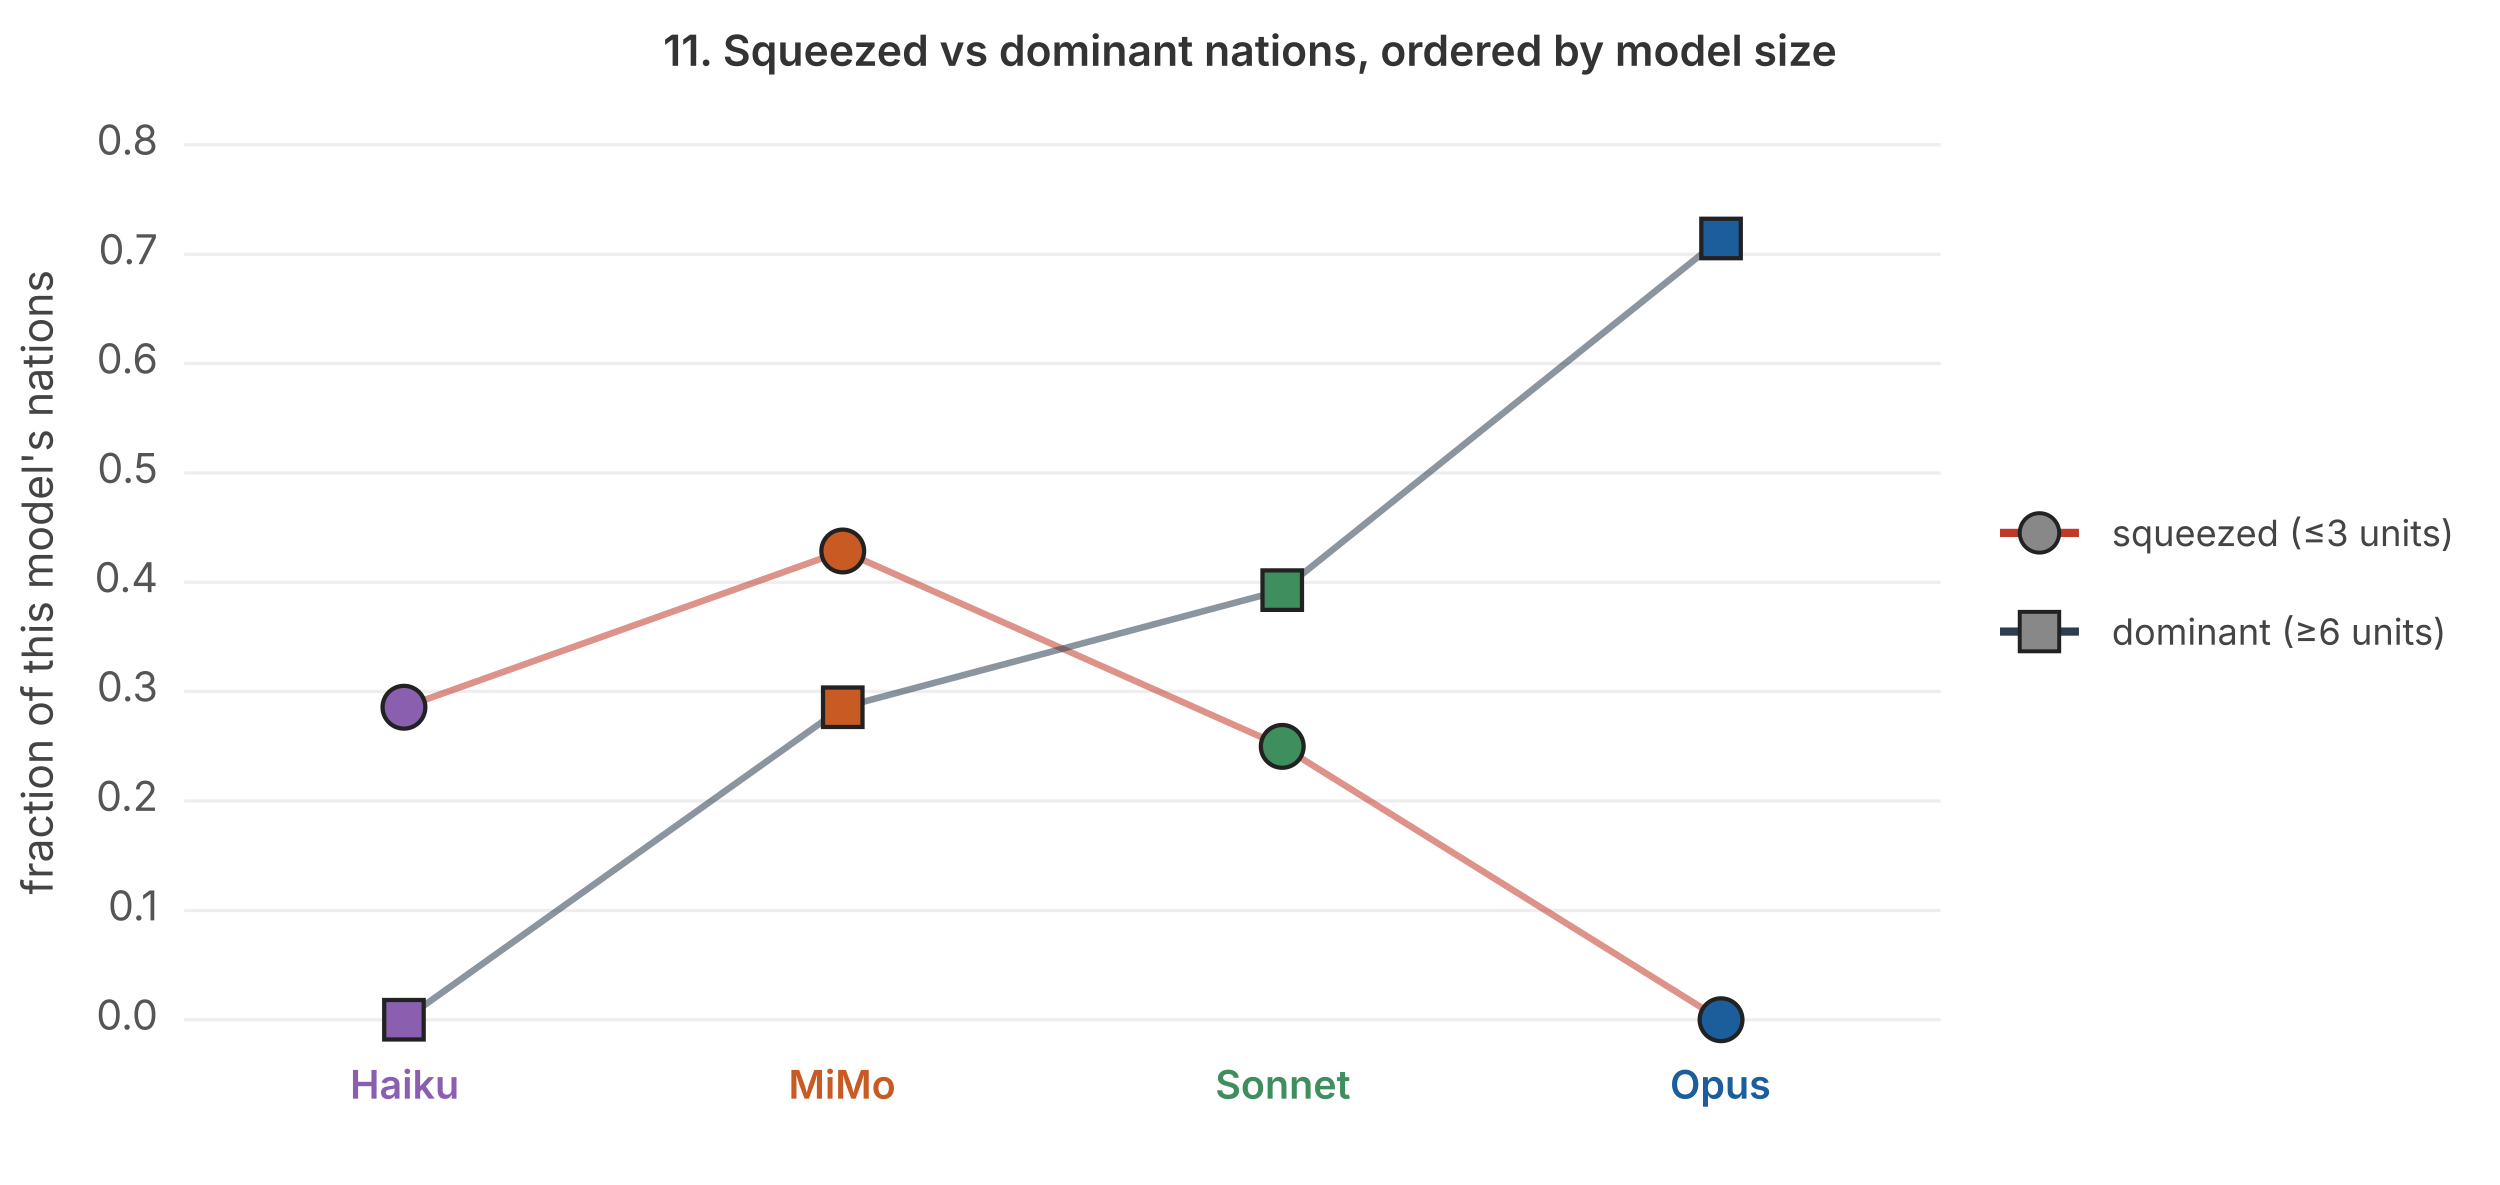
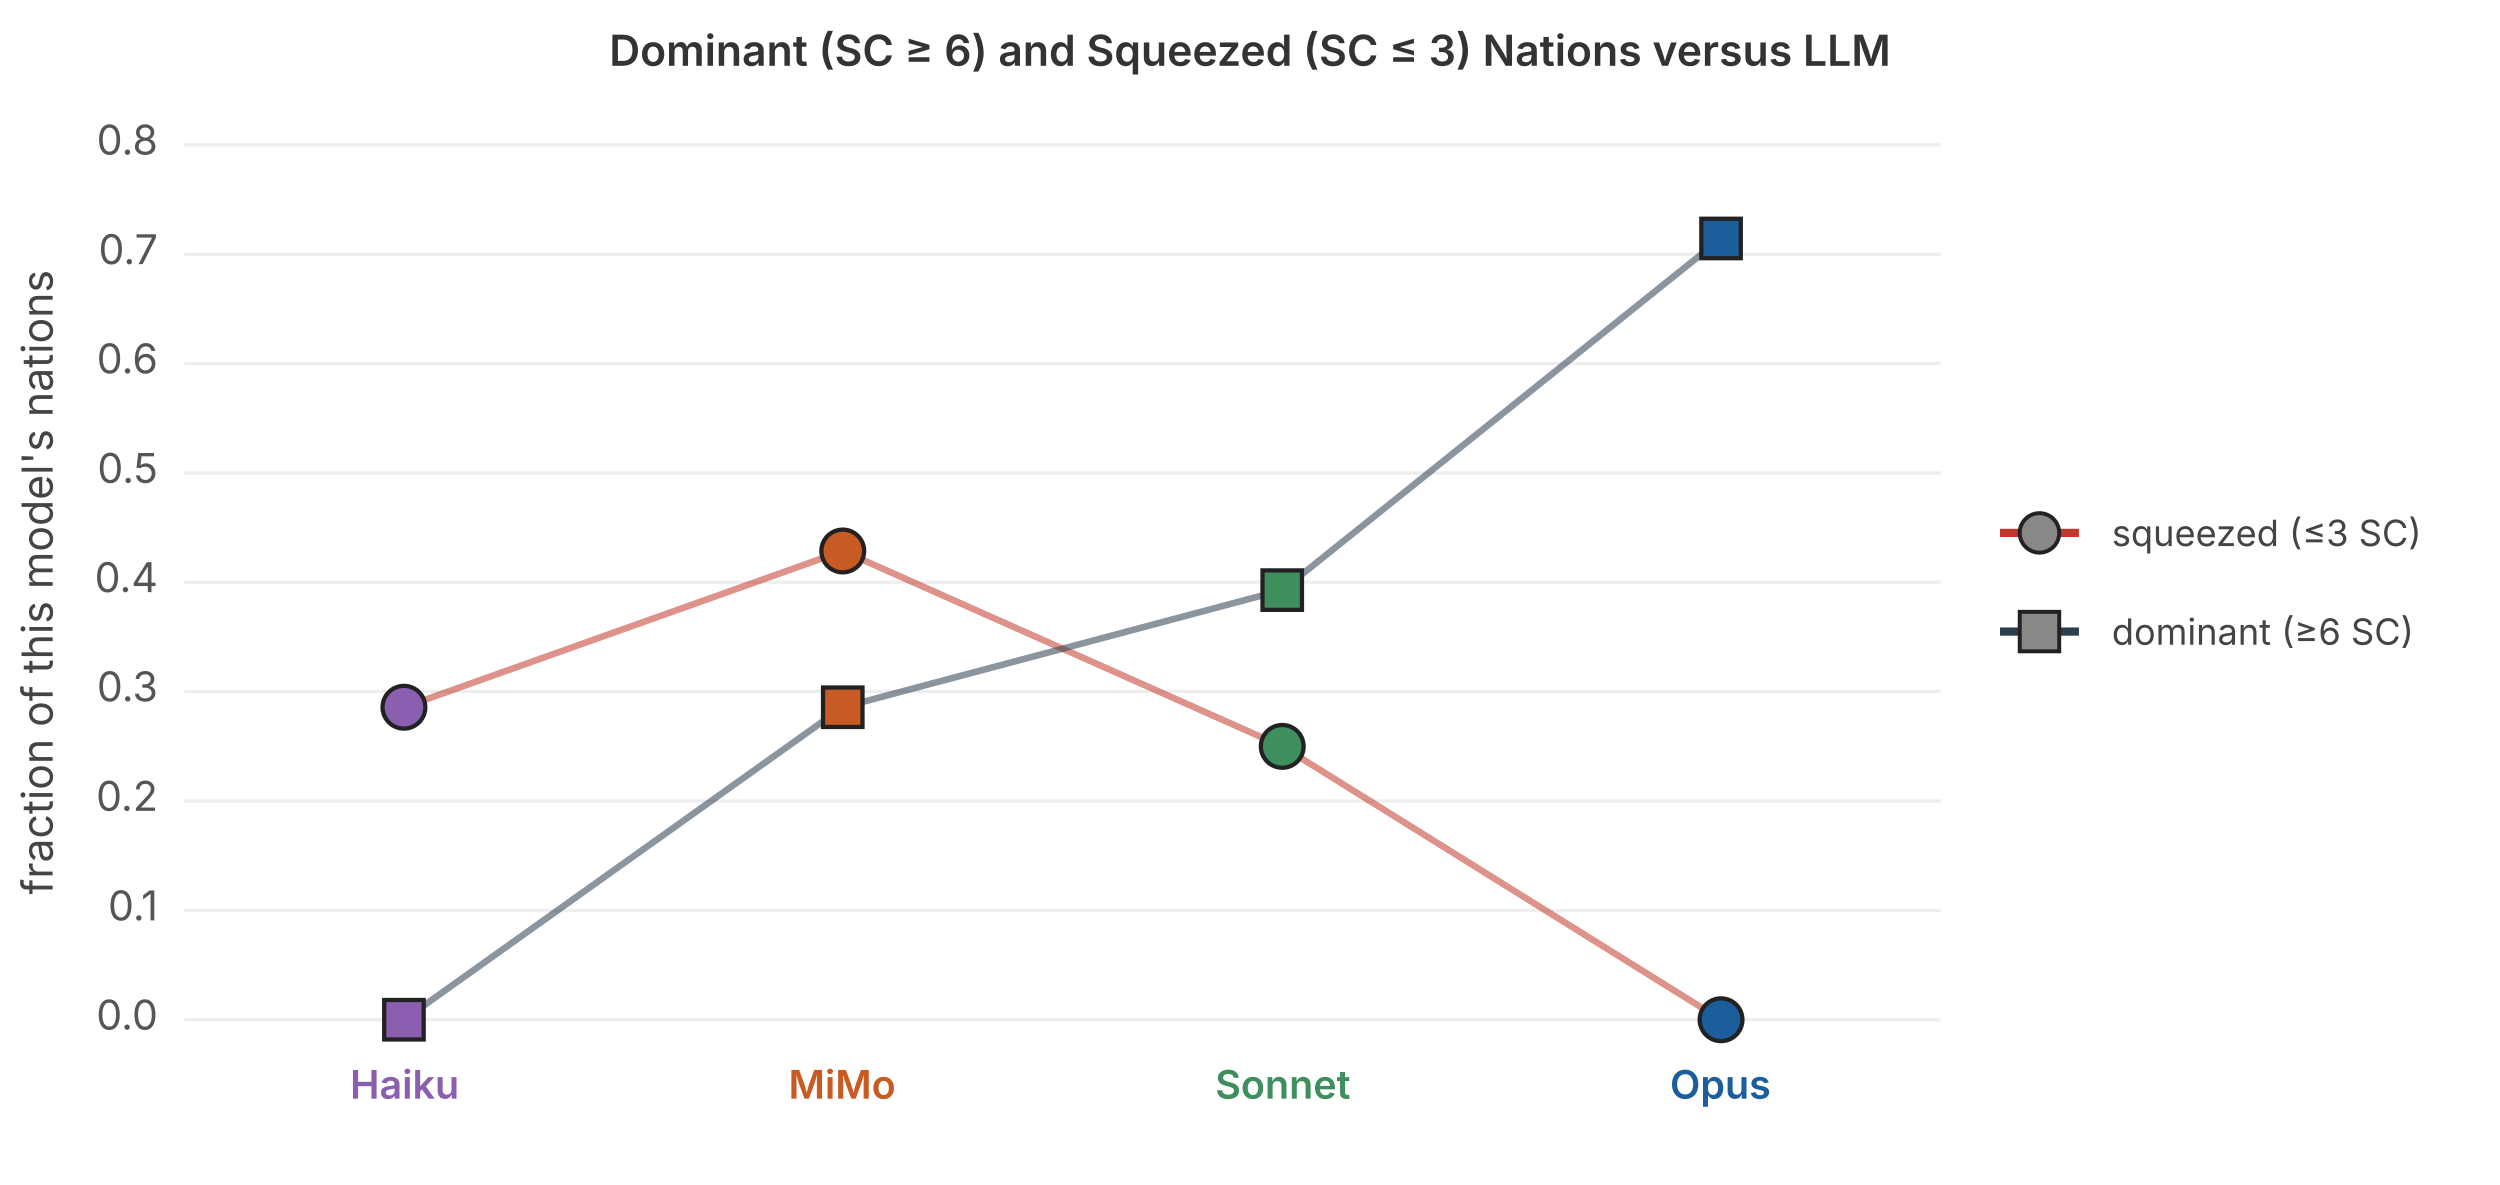
<svg xmlns="http://www.w3.org/2000/svg" viewBox="0 0 760 360" font-family="-apple-system, system-ui, sans-serif" width="760" height="360">
-   <text x="380" y="20" text-anchor="middle" font-size="13" font-weight="600" fill="#333">11. Squeezed vs dominant nations, ordered by model size</text>
+   <text x="380" y="20" text-anchor="middle" font-size="13" font-weight="600" fill="#333">Dominant (SC ≥ 6) and Squeezed (SC ≤ 3) Nations versus LLM</text>
  <line x1="56" y1="310.0" x2="590" y2="310.0" stroke="#eee" stroke-width="1" />
  <text x="48" y="313.0" text-anchor="end" font-size="12.5" fill="#555">0.0</text>
  <line x1="56" y1="276.8" x2="590" y2="276.8" stroke="#eee" stroke-width="1" />
  <text x="48" y="279.8" text-anchor="end" font-size="12.5" fill="#555">0.1</text>
  <line x1="56" y1="243.5" x2="590" y2="243.5" stroke="#eee" stroke-width="1" />
  <text x="48" y="246.5" text-anchor="end" font-size="12.5" fill="#555">0.2</text>
  <line x1="56" y1="210.2" x2="590" y2="210.2" stroke="#eee" stroke-width="1" />
  <text x="48" y="213.2" text-anchor="end" font-size="12.5" fill="#555">0.3</text>
  <line x1="56" y1="177.0" x2="590" y2="177.0" stroke="#eee" stroke-width="1" />
  <text x="48" y="180.0" text-anchor="end" font-size="12.5" fill="#555">0.4</text>
  <line x1="56" y1="143.8" x2="590" y2="143.8" stroke="#eee" stroke-width="1" />
  <text x="48" y="146.8" text-anchor="end" font-size="12.5" fill="#555">0.5</text>
  <line x1="56" y1="110.5" x2="590" y2="110.5" stroke="#eee" stroke-width="1" />
  <text x="48" y="113.5" text-anchor="end" font-size="12.5" fill="#555">0.6</text>
  <line x1="56" y1="77.3" x2="590" y2="77.3" stroke="#eee" stroke-width="1" />
  <text x="48" y="80.3" text-anchor="end" font-size="12.5" fill="#555">0.7</text>
  <line x1="56" y1="44.0" x2="590" y2="44.0" stroke="#eee" stroke-width="1" />
  <text x="48" y="47.0" text-anchor="end" font-size="12.5" fill="#555">0.8</text>
  <text x="16" y="177" font-size="13" fill="#444" transform="rotate(-90 16 177)" text-anchor="middle">fraction of this model's nations</text>
  <polyline points="122.8,215.0 256.2,167.5 389.8,226.9 523.2,310.0" fill="none" stroke="#c0392b" stroke-width="2" stroke-opacity="0.55" />
  <polyline points="122.8,310.0 256.2,215.0 389.8,179.4 523.2,72.5" fill="none" stroke="#2c3e50" stroke-width="2" stroke-opacity="0.55" />
  <circle cx="122.8" cy="215.0" r="6.5" fill="#8a5fb0" stroke="#222" stroke-width="1.3" />
  <circle cx="256.2" cy="167.5" r="6.5" fill="#c85a23" stroke="#222" stroke-width="1.3" />
  <circle cx="389.8" cy="226.9" r="6.5" fill="#3f8f5e" stroke="#222" stroke-width="1.3" />
  <circle cx="523.2" cy="310.0" r="6.5" fill="#1b5e9b" stroke="#222" stroke-width="1.3" />
  <rect x="116.8" y="304.0" width="12" height="12" fill="#8a5fb0" stroke="#222" stroke-width="1.3" />
  <rect x="250.2" y="209.0" width="12" height="12" fill="#c85a23" stroke="#222" stroke-width="1.3" />
  <rect x="383.8" y="173.4" width="12" height="12" fill="#3f8f5e" stroke="#222" stroke-width="1.3" />
  <rect x="517.2" y="66.5" width="12" height="12" fill="#1b5e9b" stroke="#222" stroke-width="1.3" />
  <text x="123" y="334" text-anchor="middle" font-size="12" font-weight="600" fill="#8a5fb0">Haiku</text>
  <text x="256" y="334" text-anchor="middle" font-size="12" font-weight="600" fill="#c85a23">MiMo</text>
  <text x="390" y="334" text-anchor="middle" font-size="12" font-weight="600" fill="#3f8f5e">Sonnet</text>
  <text x="523" y="334" text-anchor="middle" font-size="12" font-weight="600" fill="#1b5e9b">Opus</text>
  <line x1="608" y1="162.0" x2="632" y2="162.0" stroke="#c0392b" stroke-width="2.5" />
  <circle cx="620" cy="162.0" r="6" fill="#888" stroke="#222" stroke-width="1.2" />
-   <text x="642" y="166.0" font-size="11" fill="#444">squeezed (≤3 units)</text>
+   <text x="642" y="166.0" font-size="11" fill="#444">squeezed (≤3 SC)</text>
  <line x1="608" y1="192.0" x2="632" y2="192.0" stroke="#2c3e50" stroke-width="2.5" />
  <rect x="614" y="186.0" width="12" height="12" fill="#888" stroke="#222" stroke-width="1.2" />
-   <text x="642" y="196.0" font-size="11" fill="#444">dominant (≥6 units)</text>
+   <text x="642" y="196.0" font-size="11" fill="#444">dominant (≥6 SC)</text>
</svg>
